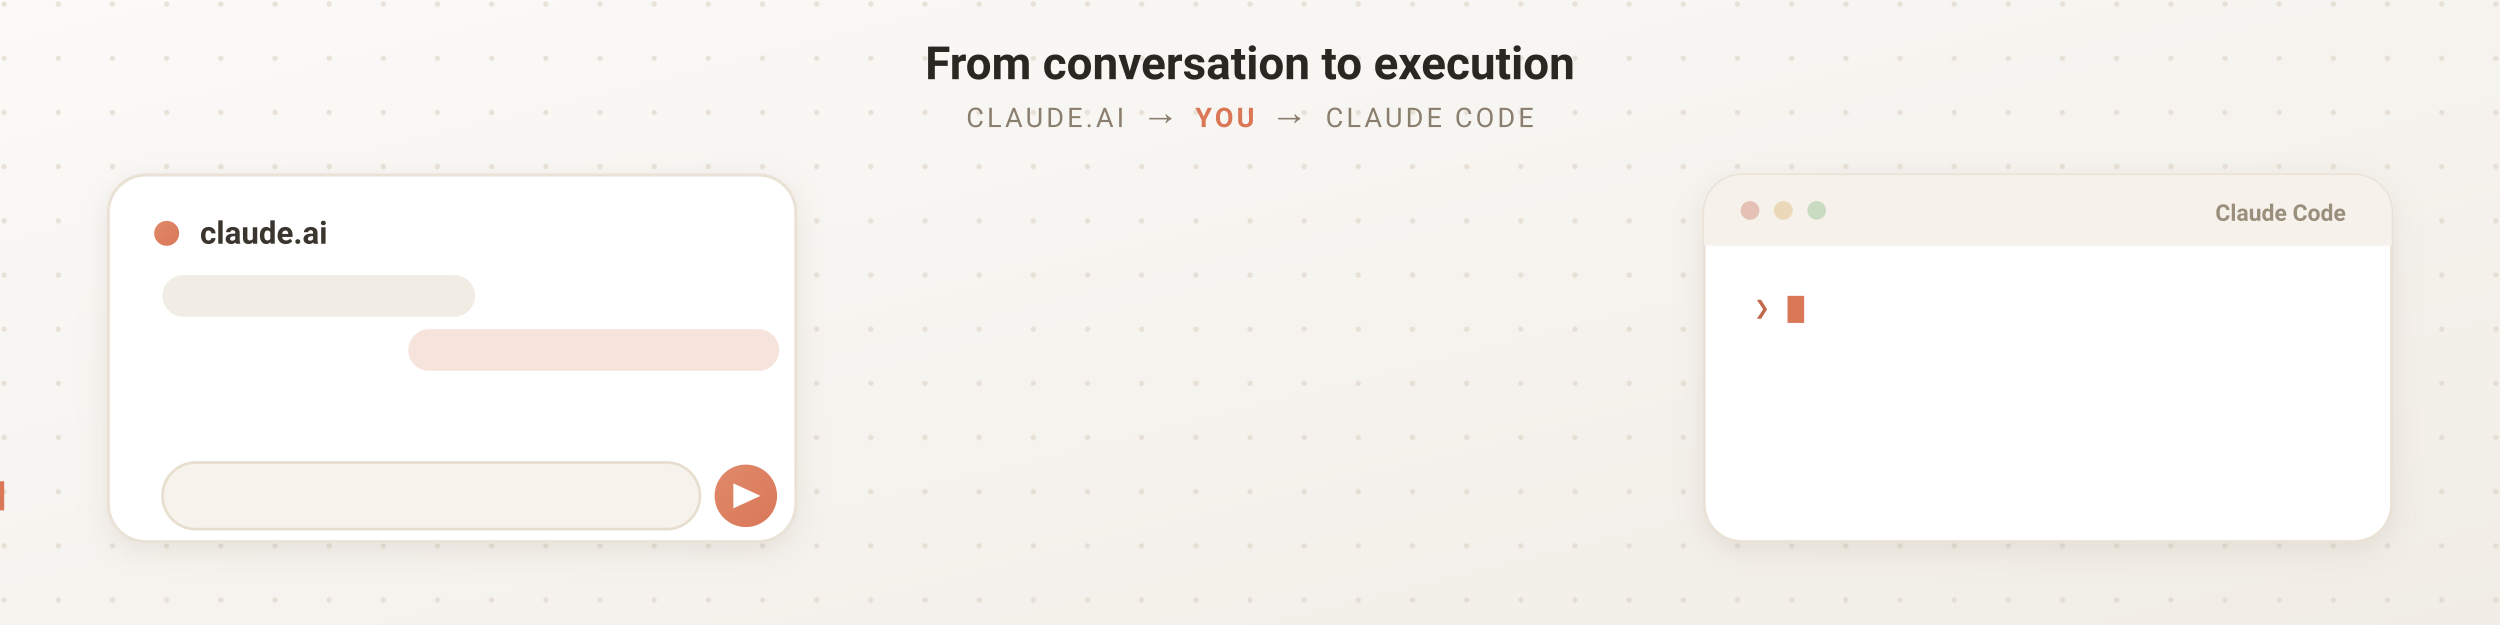
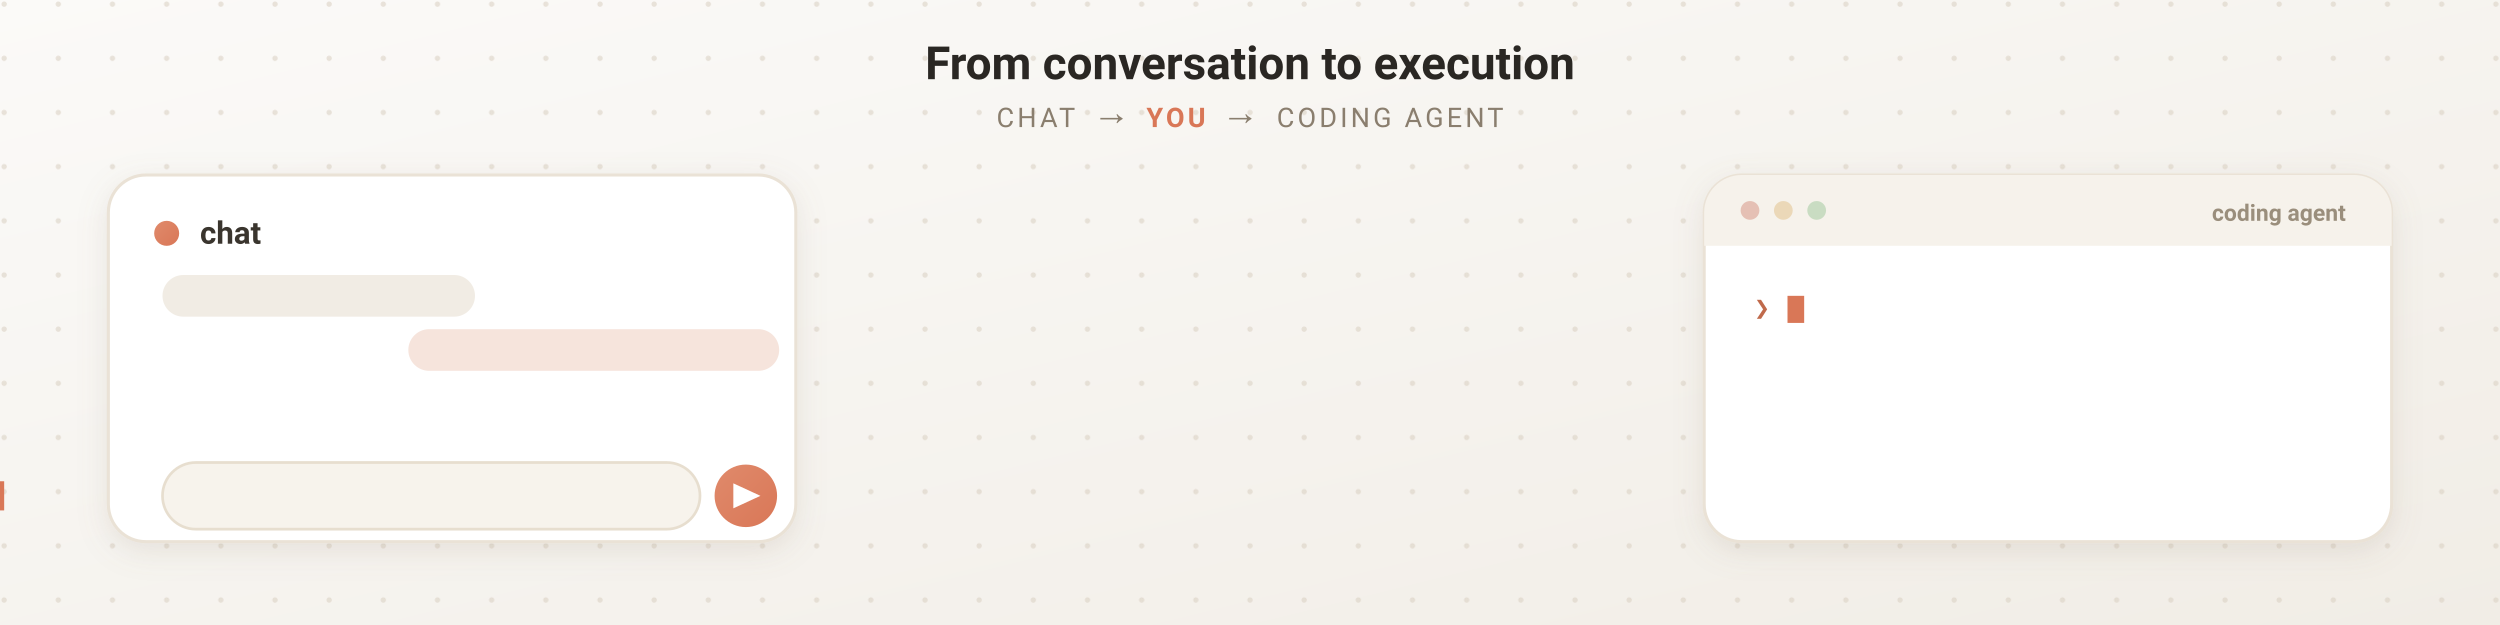
- <svg xmlns="http://www.w3.org/2000/svg" viewBox="0 0 1200 300" width="1200" height="300" font-family="-apple-system, BlinkMacSystemFont, 'Segoe UI', Roboto, Helvetica, Arial, sans-serif" role="img" aria-label="In claude.ai a request is typed and the skill outputs a context artifact; you carry that artifact into Claude Code, where work begins">
+ <svg xmlns="http://www.w3.org/2000/svg" viewBox="0 0 1200 300" width="1200" height="300" font-family="-apple-system, BlinkMacSystemFont, 'Segoe UI', Roboto, Helvetica, Arial, sans-serif" role="img" aria-label="In a chat assistant a request is typed and the skill outputs a context file that emerges from the chat; you carry that file into a coding agent, where work begins">
  <defs>
    <linearGradient id="bg" x1="0" y1="0" x2="1" y2="1">
      <stop offset="0" stop-color="#FBFAF8" />
      <stop offset="1" stop-color="#F1EDE6" />
    </linearGradient>
    <linearGradient id="clay" x1="0" y1="0" x2="1" y2="1">
      <stop offset="0" stop-color="#E08A6B" />
      <stop offset="1" stop-color="#D97757" />
    </linearGradient>
    <radialGradient id="glow" cx="0.5" cy="0.5" r="0.5">
      <stop offset="0" stop-color="#D97757" stop-opacity="0.45" />
      <stop offset="1" stop-color="#D97757" stop-opacity="0" />
    </radialGradient>
    <pattern id="dots" width="26" height="26" patternUnits="userSpaceOnUse">
      <circle cx="2" cy="2" r="1.3" fill="#D9CFC1" opacity="0.55" />
    </pattern>
    <filter id="soft" x="-40%" y="-40%" width="180%" height="180%">
      <feDropShadow dx="0" dy="4" stdDeviation="7" flood-color="#9C8E7A" flood-opacity="0.18" />
    </filter>
    <clipPath id="typeclip">
      <rect x="90" y="226" width="0" height="26">
-         <animate attributeName="width" values="0;0;210;210;0;0" keyTimes="0;0.02;0.16;0.17;0.18;1" dur="12s" repeatCount="indefinite" />
+         <animate attributeName="width" values="0;0;200;200;0;0" keyTimes="0;0.02;0.16;0.17;0.18;1" dur="12s" repeatCount="indefinite" />
      </rect>
    </clipPath>
  </defs>
  <rect width="1200" height="300" fill="url(#bg)" />
  <rect width="1200" height="300" fill="url(#dots)" />
  <text x="600" y="38" text-anchor="middle" font-size="22" font-weight="700" fill="#2A2723">From conversation to execution</text>
-   <text x="600" y="61" text-anchor="middle" font-size="13" fill="#8A7E6E" letter-spacing="1.5">CLAUDE.AI  →  <tspan fill="#D97757" font-weight="700">YOU</tspan>  →  CLAUDE CODE</text>
+   <text x="600" y="61" text-anchor="middle" font-size="13" fill="#8A7E6E" letter-spacing="1.5">CHAT  →  <tspan fill="#D97757" font-weight="700">YOU</tspan>  →  CODING AGENT</text>
  <g filter="url(#soft)">
    <rect x="52" y="84" width="330" height="176" rx="18" fill="#FFFFFF" stroke="#EAE2D6" stroke-width="1.5" />
  </g>
  <circle cx="80" cy="112" r="6" fill="url(#clay)" />
-   <text x="96" y="117" font-size="15" font-weight="600" fill="#3A352E">claude.ai</text>
+   <text x="96" y="117" font-size="15" font-weight="600" fill="#3A352E">chat</text>
  <g>
-     <animate attributeName="opacity" values="0;1;1;0" keyTimes="0;0.04;0.97;1" dur="12s" repeatCount="indefinite" />
+     <animate attributeName="opacity" values="0;1;1;0;0" keyTimes="0;0.04;0.30;0.36;1" dur="12s" repeatCount="indefinite" />
    <rect x="78" y="132" width="150" height="20" rx="10" fill="#F1ECE4" />
    <rect x="196" y="158" width="178" height="20" rx="10" fill="#F6E4DC" />
  </g>
  <g opacity="0">
-     <animate attributeName="opacity" values="0;0;1;1;0;0" keyTimes="0;0.17;0.22;0.34;0.38;1" dur="12s" repeatCount="indefinite" />
-     <ellipse cx="217" cy="200" rx="120" ry="26" fill="url(#glow)" />
-     <rect x="112" y="186" width="210" height="28" rx="14" fill="#FFFFFF" stroke="#D97757" stroke-width="1.5" />
-     <text x="128" y="204" font-size="12.5" font-weight="700" fill="#C06A4B">
-       <tspan fill="#E08A6B">✦ </tspan>claude-code-handoff</text>
+     <animate attributeName="opacity" values="0;0;1;1;0;0" keyTimes="0;0.17;0.22;0.30;0.34;1" dur="12s" repeatCount="indefinite" />
+     <rect x="112" y="100" width="210" height="26" rx="13" fill="#FFFFFF" stroke="#D97757" stroke-width="1.5" />
+     <text x="128" y="117" font-size="12.5" font-weight="700" fill="#C06A4B">
+       <tspan fill="#E08A6B">✦ </tspan>coding-agent-handoff</text>
  </g>
  <rect x="78" y="222" width="258" height="32" rx="16" fill="#F7F3EC" stroke="#E7DECF" stroke-width="1.3" />
  <text x="92" y="243" clip-path="url(#typeclip)" font-family="'SF Mono','JetBrains Mono','Fira Mono',Menlo,Consolas,monospace" font-size="12" fill="#4A4337">
-     hand this off to Claude Code
+     hand off to my coding agent
    <animate attributeName="opacity" values="1;1;0;0" keyTimes="0;0.16;0.19;1" dur="12s" repeatCount="indefinite" />
  </text>
  <g>
    <animate attributeName="opacity" values="1;1;0;0;1" keyTimes="0;0.17;0.175;0.99;1" dur="12s" repeatCount="indefinite" />
    <rect y="231" width="2" height="14" fill="#D97757">
-       <animate attributeName="x" values="92;92;292;292;92" keyTimes="0;0.02;0.16;0.985;1" dur="12s" repeatCount="indefinite" />
+       <animate attributeName="x" values="92;92;286;286;92" keyTimes="0;0.02;0.16;0.985;1" dur="12s" repeatCount="indefinite" />
      <animate attributeName="opacity" values="1;1;0;0" keyTimes="0;0.5;0.5;1" dur="0.8s" repeatCount="indefinite" />
    </rect>
  </g>
  <circle cx="358" cy="238" r="15" fill="url(#clay)" />
  <path d="M 352 232 L 365 238 L 352 244 Z" fill="#FFFFFF" />
  <g filter="url(#soft)">
    <rect x="818" y="84" width="330" height="176" rx="18" fill="#FFFFFF" stroke="#EAE2D6" stroke-width="1.5" />
    <path d="M 818 102 a18 18 0 0 1 18 -18 h294 a18 18 0 0 1 18 18 v16 h-330 Z" fill="#F6F2EB" />
  </g>
  <circle cx="840" cy="101" r="4.5" fill="#E5C0B4" />
  <circle cx="856" cy="101" r="4.5" fill="#EBD8B8" />
  <circle cx="872" cy="101" r="4.5" fill="#C9DCC2" />
-   <text x="1126" y="106" text-anchor="end" font-size="11" font-weight="600" fill="#9A8E7C">Claude Code</text>
+   <text x="1126" y="106" text-anchor="end" font-size="11" font-weight="600" fill="#9A8E7C">coding agent</text>
  <g font-family="'SF Mono','JetBrains Mono','Fira Mono',Menlo,Consolas,monospace" font-size="12.5">
    <g>
-       <animate attributeName="opacity" values="1;1;0;0;1" keyTimes="0;0.57;0.59;0.99;1" dur="12s" repeatCount="indefinite" />
+       <animate attributeName="opacity" values="1;1;0;0;1" keyTimes="0;0.62;0.64;0.99;1" dur="12s" repeatCount="indefinite" />
      <text x="842" y="152" fill="#C06A4B">❯</text>
      <rect x="858" y="142" width="8" height="13" fill="#D97757">
        <animate attributeName="opacity" values="1;1;0;0" keyTimes="0;0.5;0.5;1" dur="0.8s" repeatCount="indefinite" />
      </rect>
    </g>
    <text x="842" y="148" fill="#5C5345" opacity="0">
      <tspan fill="#C06A4B">❯ </tspan>reading the brief…
-       <animate attributeName="opacity" values="0;0;1;1;0" keyTimes="0;0.60;0.64;0.97;1" dur="12s" repeatCount="indefinite" />
+       <animate attributeName="opacity" values="0;0;1;1;0" keyTimes="0;0.65;0.69;0.97;1" dur="12s" repeatCount="indefinite" />
    </text>
    <text x="842" y="170" fill="#5C5345" opacity="0">
      <tspan fill="#C06A4B">❯ </tspan>orienting in repo…
-       <animate attributeName="opacity" values="0;0;1;1;0" keyTimes="0;0.66;0.70;0.97;1" dur="12s" repeatCount="indefinite" />
+       <animate attributeName="opacity" values="0;0;1;1;0" keyTimes="0;0.71;0.75;0.97;1" dur="12s" repeatCount="indefinite" />
    </text>
    <text x="842" y="192" fill="#4E7A52" font-weight="600" opacity="0">
      <tspan font-weight="700">+ </tspan>implementing the plan
-       <animate attributeName="opacity" values="0;0;1;1;0" keyTimes="0;0.72;0.76;0.97;1" dur="12s" repeatCount="indefinite" />
+       <animate attributeName="opacity" values="0;0;1;1;0" keyTimes="0;0.77;0.81;0.97;1" dur="12s" repeatCount="indefinite" />
    </text>
    <text x="842" y="214" fill="#5C5345" opacity="0">
      <tspan fill="#C06A4B">❯ </tspan>running tests…
-       <animate attributeName="opacity" values="0;0;1;1;0" keyTimes="0;0.78;0.82;0.97;1" dur="12s" repeatCount="indefinite" />
+       <animate attributeName="opacity" values="0;0;1;1;0" keyTimes="0;0.83;0.86;0.97;1" dur="12s" repeatCount="indefinite" />
    </text>
    <g opacity="0">
-       <animate attributeName="opacity" values="0;0;1;1;0" keyTimes="0;0.78;0.82;0.97;1" dur="12s" repeatCount="indefinite" />
+       <animate attributeName="opacity" values="0;0;1;1;0" keyTimes="0;0.83;0.86;0.97;1" dur="12s" repeatCount="indefinite" />
      <rect x="842" y="226" width="220" height="8" rx="4" fill="#EDE6DB" />
      <rect x="842" y="226" width="0" height="8" rx="4" fill="url(#clay)">
-         <animate attributeName="width" values="0;0;220;220;0" keyTimes="0;0.83;0.92;0.97;1" dur="12s" repeatCount="indefinite" />
+         <animate attributeName="width" values="0;0;220;220;0" keyTimes="0;0.87;0.94;0.97;1" dur="12s" repeatCount="indefinite" />
      </rect>
    </g>
    <text x="842" y="252" fill="#4E7A52" font-weight="700" opacity="0">
      <tspan>✓ </tspan>12 passing
-       <animate attributeName="opacity" values="0;0;1;1;0" keyTimes="0;0.92;0.94;0.99;1" dur="12s" repeatCount="indefinite" />
+       <animate attributeName="opacity" values="0;0;1;1;0" keyTimes="0;0.94;0.96;0.99;1" dur="12s" repeatCount="indefinite" />
    </text>
  </g>
  <g opacity="0">
-     <animate attributeName="opacity" values="0;0;1;1;0;0" keyTimes="0;0.24;0.29;0.56;0.60;1" dur="12s" repeatCount="indefinite" />
-     <animateMotion path="M 470 150 C 600 116, 740 116, 868 150" keyTimes="0;0.40;0.55;1" keyPoints="0;0;1;1" calcMode="linear" dur="12s" repeatCount="indefinite" />
-     <circle cx="0" cy="0" r="30" fill="url(#glow)">
-       <animate attributeName="r" values="24;34;24" dur="1.4s" repeatCount="indefinite" />
-     </circle>
-     <g filter="url(#soft)">
-       <path d="M -26 -32 H 14 L 26 -20 V 32 H -26 Z" fill="#FFFFFF" stroke="#D97757" stroke-width="2" stroke-linejoin="round" />
-       <path d="M 14 -32 V -20 H 26 Z" fill="#F6E5DD" stroke="#D97757" stroke-width="2" stroke-linejoin="round" />
-     </g>
-     <rect x="-18" y="-24" width="22" height="4" rx="2" fill="#E2A488" />
-     <rect x="-18" y="-13" width="36" height="3.5" rx="1.75" fill="#EFCBBA" />
-     <rect x="-18" y="-4" width="32" height="3.5" rx="1.75" fill="#EFCBBA" />
-     <rect x="-18" y="5" width="36" height="3.5" rx="1.75" fill="#EFCBBA" />
-     <rect x="-18" y="14" width="22" height="3.5" rx="1.75" fill="#EFCBBA" />
-     <text x="0" y="48" text-anchor="middle" font-size="11" font-weight="700" fill="#C06A4B" letter-spacing="0.3">TASK.md</text>
-     <g opacity="0">
-       <animate attributeName="opacity" values="0;0;1;1;0;0" keyTimes="0;0.29;0.31;0.37;0.40;1" dur="12s" repeatCount="indefinite" />
-       <g transform="translate(20,-26)" stroke="#D97757" stroke-width="2" fill="none" stroke-linecap="round" stroke-linejoin="round">
-         <path d="M 0 -5 V 4" />
-         <path d="M -4 0 L 0 4 L 4 0" />
-         <path d="M -5 7 H 5" />
+     <animate attributeName="opacity" values="0;0;1;1;0;0" keyTimes="0;0.28;0.33;0.62;0.66;1" dur="12s" repeatCount="indefinite" />
+     <animateMotion path="M 300 150 C 470 105, 710 105, 868 150" keyTimes="0;0.45;0.62;1" keyPoints="0;0;1;1" calcMode="linear" dur="12s" repeatCount="indefinite" />
+     <g>
+       <animateTransform attributeName="transform" type="scale" values="0.55;0.55;1;1" keyTimes="0;0.30;0.40;1" dur="12s" repeatCount="indefinite" />
+       <circle cx="0" cy="0" r="30" fill="url(#glow)">
+         <animate attributeName="r" values="24;34;24" dur="1.4s" repeatCount="indefinite" />
+       </circle>
+       <g filter="url(#soft)">
+         <path d="M -26 -32 H 14 L 26 -20 V 32 H -26 Z" fill="#FFFFFF" stroke="#D97757" stroke-width="2" stroke-linejoin="round" />
+         <path d="M 14 -32 V -20 H 26 Z" fill="#F6E5DD" stroke="#D97757" stroke-width="2" stroke-linejoin="round" />
      </g>
-     </g>
-     <circle cx="14" cy="8" r="2" fill="none" stroke="#D97757" stroke-width="2">
-       <animate attributeName="r" values="2;2;16;2" keyTimes="0;0.37;0.42;1" dur="12s" repeatCount="indefinite" />
-       <animate attributeName="opacity" values="0;0;0.7;0" keyTimes="0;0.37;0.42;1" dur="12s" repeatCount="indefinite" />
-     </circle>
-     <g opacity="0">
-       <animate attributeName="opacity" values="0;0;1;1;0" keyTimes="0;0.41;0.44;0.54;0.58" dur="12s" repeatCount="indefinite" />
-       <rect x="26" y="14" width="34" height="18" rx="9" fill="#D97757" />
-       <text x="43" y="27" text-anchor="middle" font-size="11" font-weight="700" fill="#FFFFFF">you</text>
-     </g>
-     <g opacity="0">
-       <animate attributeName="opacity" values="0;0;1;1;0" keyTimes="0;0.36;0.39;0.55;0.59" dur="12s" repeatCount="indefinite" />
-       <path d="M 14 8 L 14 30 L 20 24 L 24 32 L 28 30 L 24 22 L 31 22 Z" fill="#2A2723" stroke="#FFFFFF" stroke-width="1.4" stroke-linejoin="round" />
+       <rect x="-18" y="-24" width="22" height="4" rx="2" fill="#E2A488" />
+       <rect x="-18" y="-13" width="36" height="3.5" rx="1.75" fill="#EFCBBA" />
+       <rect x="-18" y="-4" width="32" height="3.5" rx="1.75" fill="#EFCBBA" />
+       <rect x="-18" y="5" width="36" height="3.5" rx="1.75" fill="#EFCBBA" />
+       <rect x="-18" y="14" width="22" height="3.5" rx="1.75" fill="#EFCBBA" />
+       <text x="0" y="48" text-anchor="middle" font-size="11" font-weight="700" fill="#C06A4B" letter-spacing="0.3">TASK.md</text>
+       <g opacity="0">
+         <animate attributeName="opacity" values="0;0;1;1;0;0" keyTimes="0;0.33;0.35;0.43;0.46;1" dur="12s" repeatCount="indefinite" />
+         <g transform="translate(20,-26)" stroke="#D97757" stroke-width="2" fill="none" stroke-linecap="round" stroke-linejoin="round">
+           <path d="M 0 -5 V 4" />
+           <path d="M -4 0 L 0 4 L 4 0" />
+           <path d="M -5 7 H 5" />
+         </g>
+       </g>
+       <circle cx="14" cy="8" r="2" fill="none" stroke="#D97757" stroke-width="2">
+         <animate attributeName="r" values="2;2;16;2" keyTimes="0;0.44;0.49;1" dur="12s" repeatCount="indefinite" />
+         <animate attributeName="opacity" values="0;0;0.7;0" keyTimes="0;0.44;0.49;1" dur="12s" repeatCount="indefinite" />
+       </circle>
+       <g opacity="0">
+         <animate attributeName="opacity" values="0;0;1;1;0" keyTimes="0;0.47;0.50;0.60;0.64" dur="12s" repeatCount="indefinite" />
+         <rect x="26" y="14" width="34" height="18" rx="9" fill="#D97757" />
+         <text x="43" y="27" text-anchor="middle" font-size="11" font-weight="700" fill="#FFFFFF">you</text>
+       </g>
+       <g opacity="0">
+         <animate attributeName="opacity" values="0;0;1;1;0" keyTimes="0;0.43;0.46;0.61;0.65" dur="12s" repeatCount="indefinite" />
+         <path d="M 14 8 L 14 30 L 20 24 L 24 32 L 28 30 L 24 22 L 31 22 Z" fill="#2A2723" stroke="#FFFFFF" stroke-width="1.4" stroke-linejoin="round" />
+       </g>
    </g>
  </g>
</svg>
